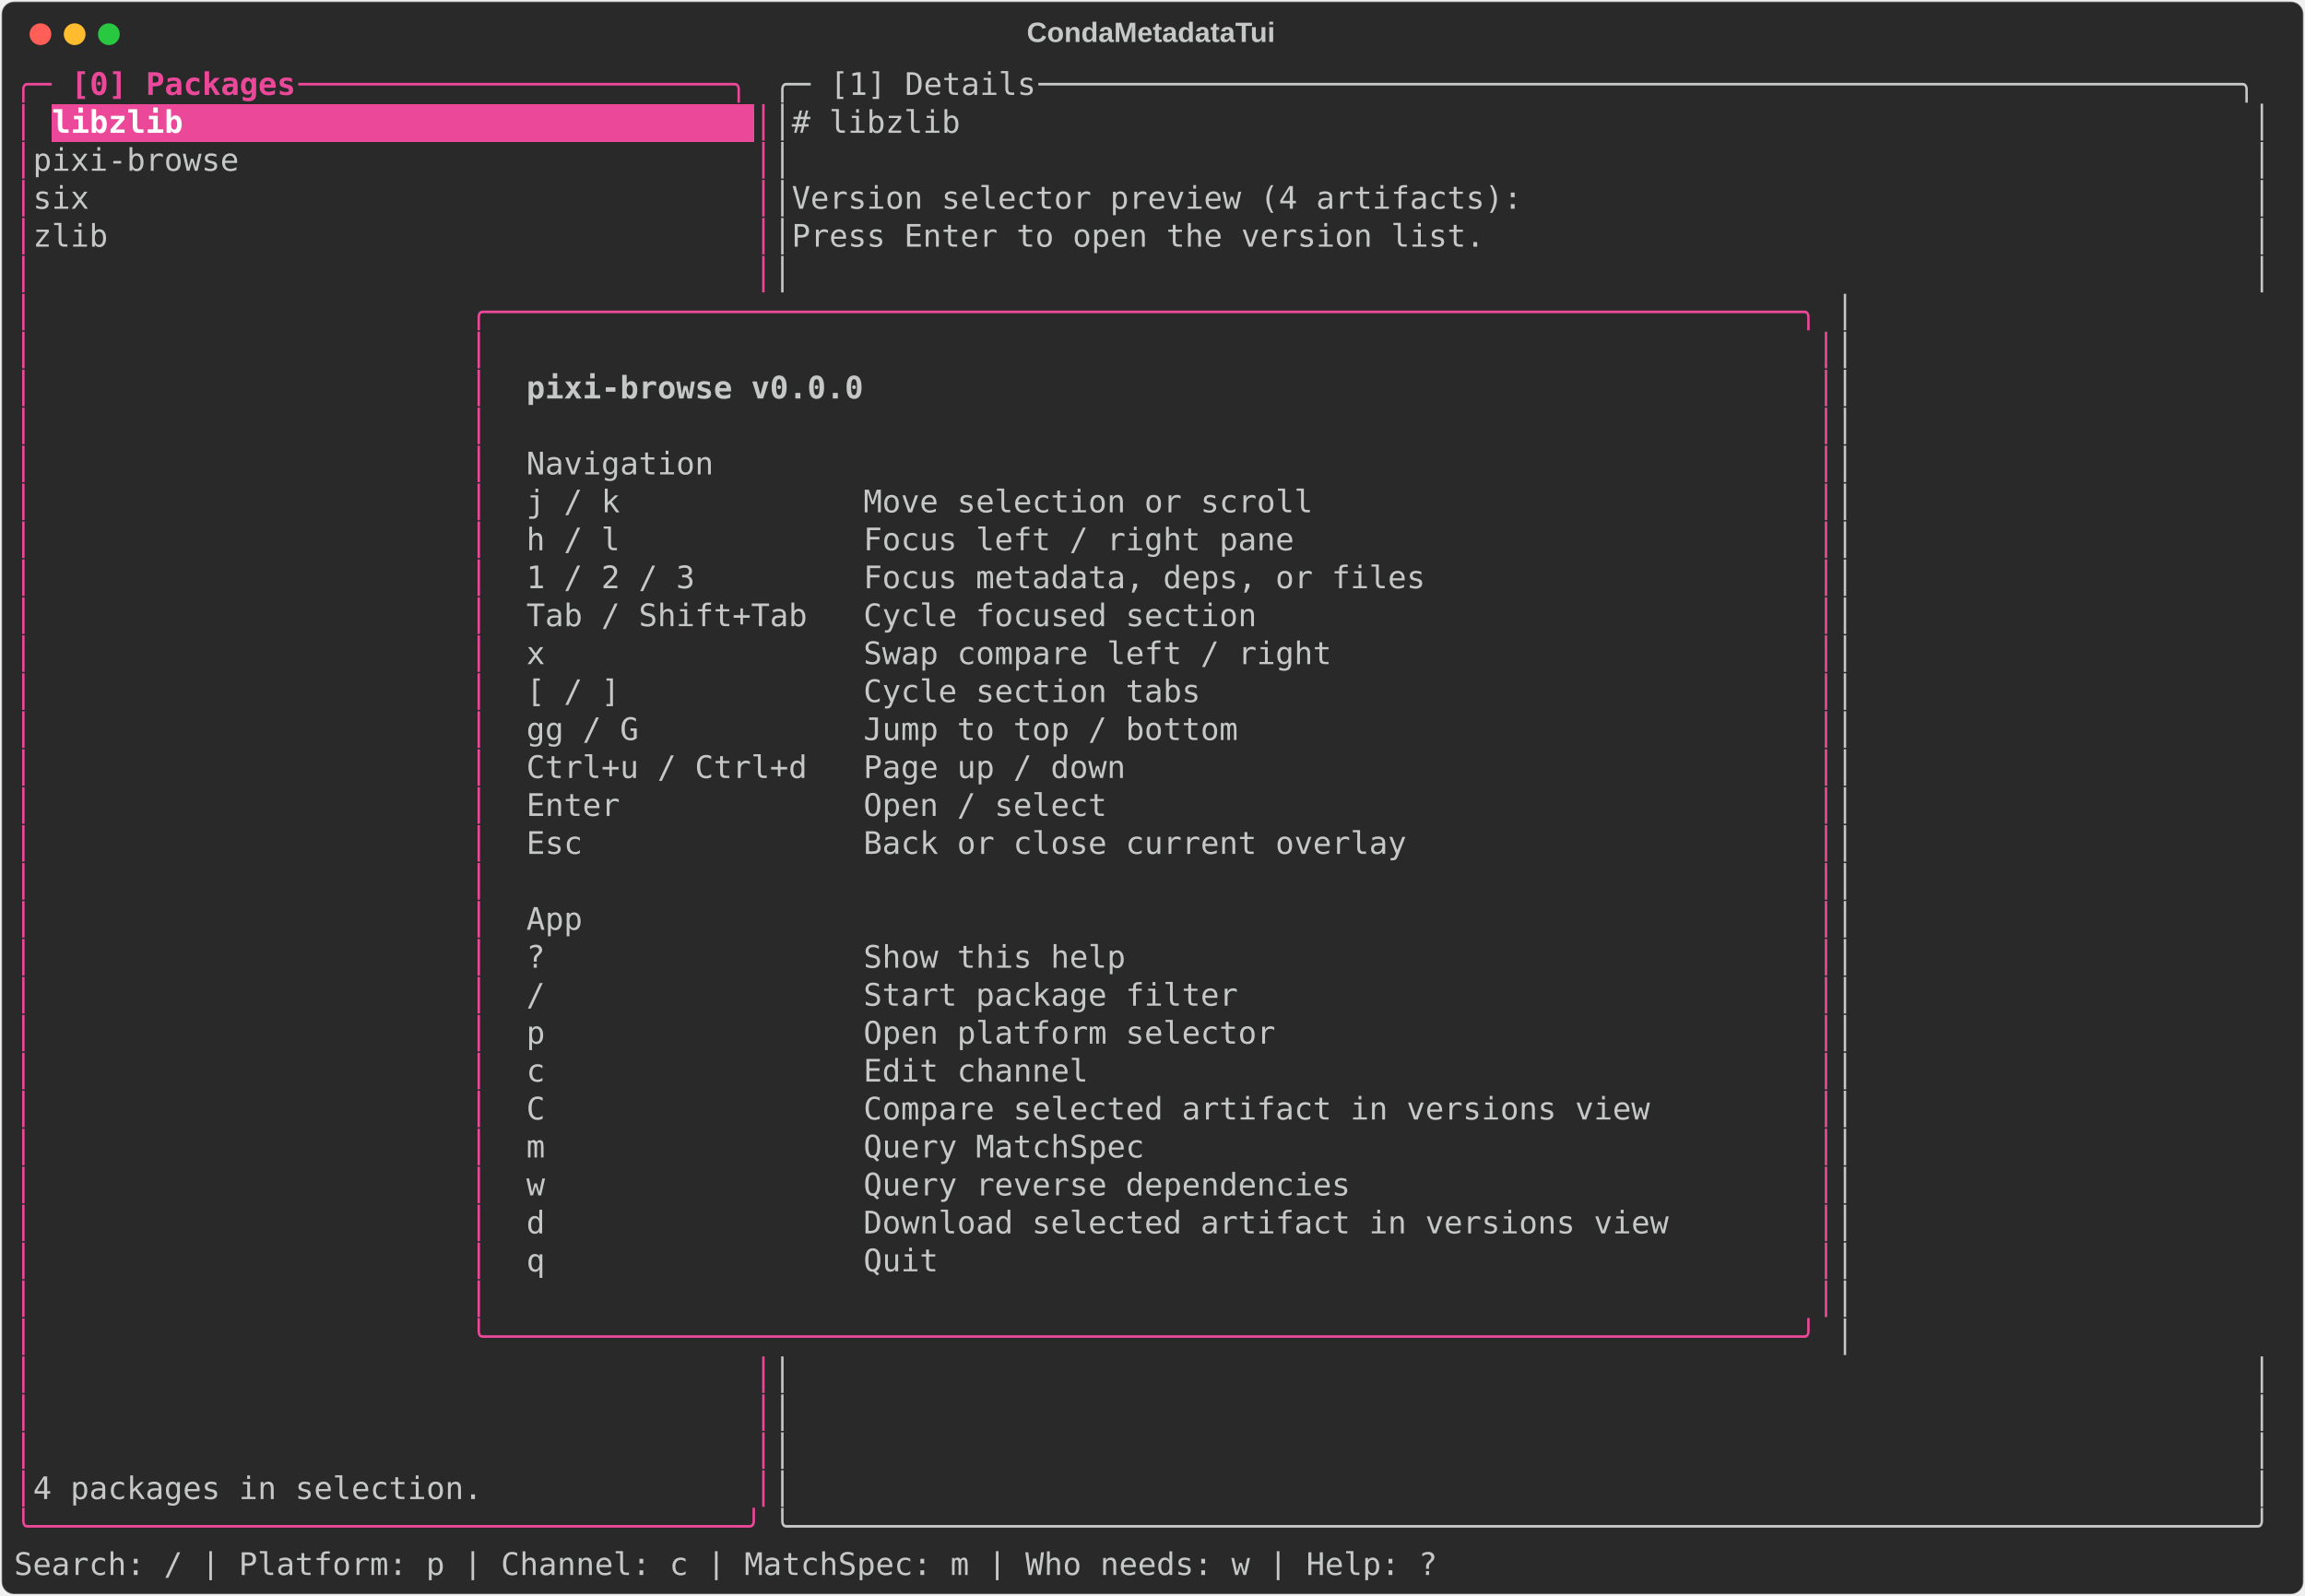
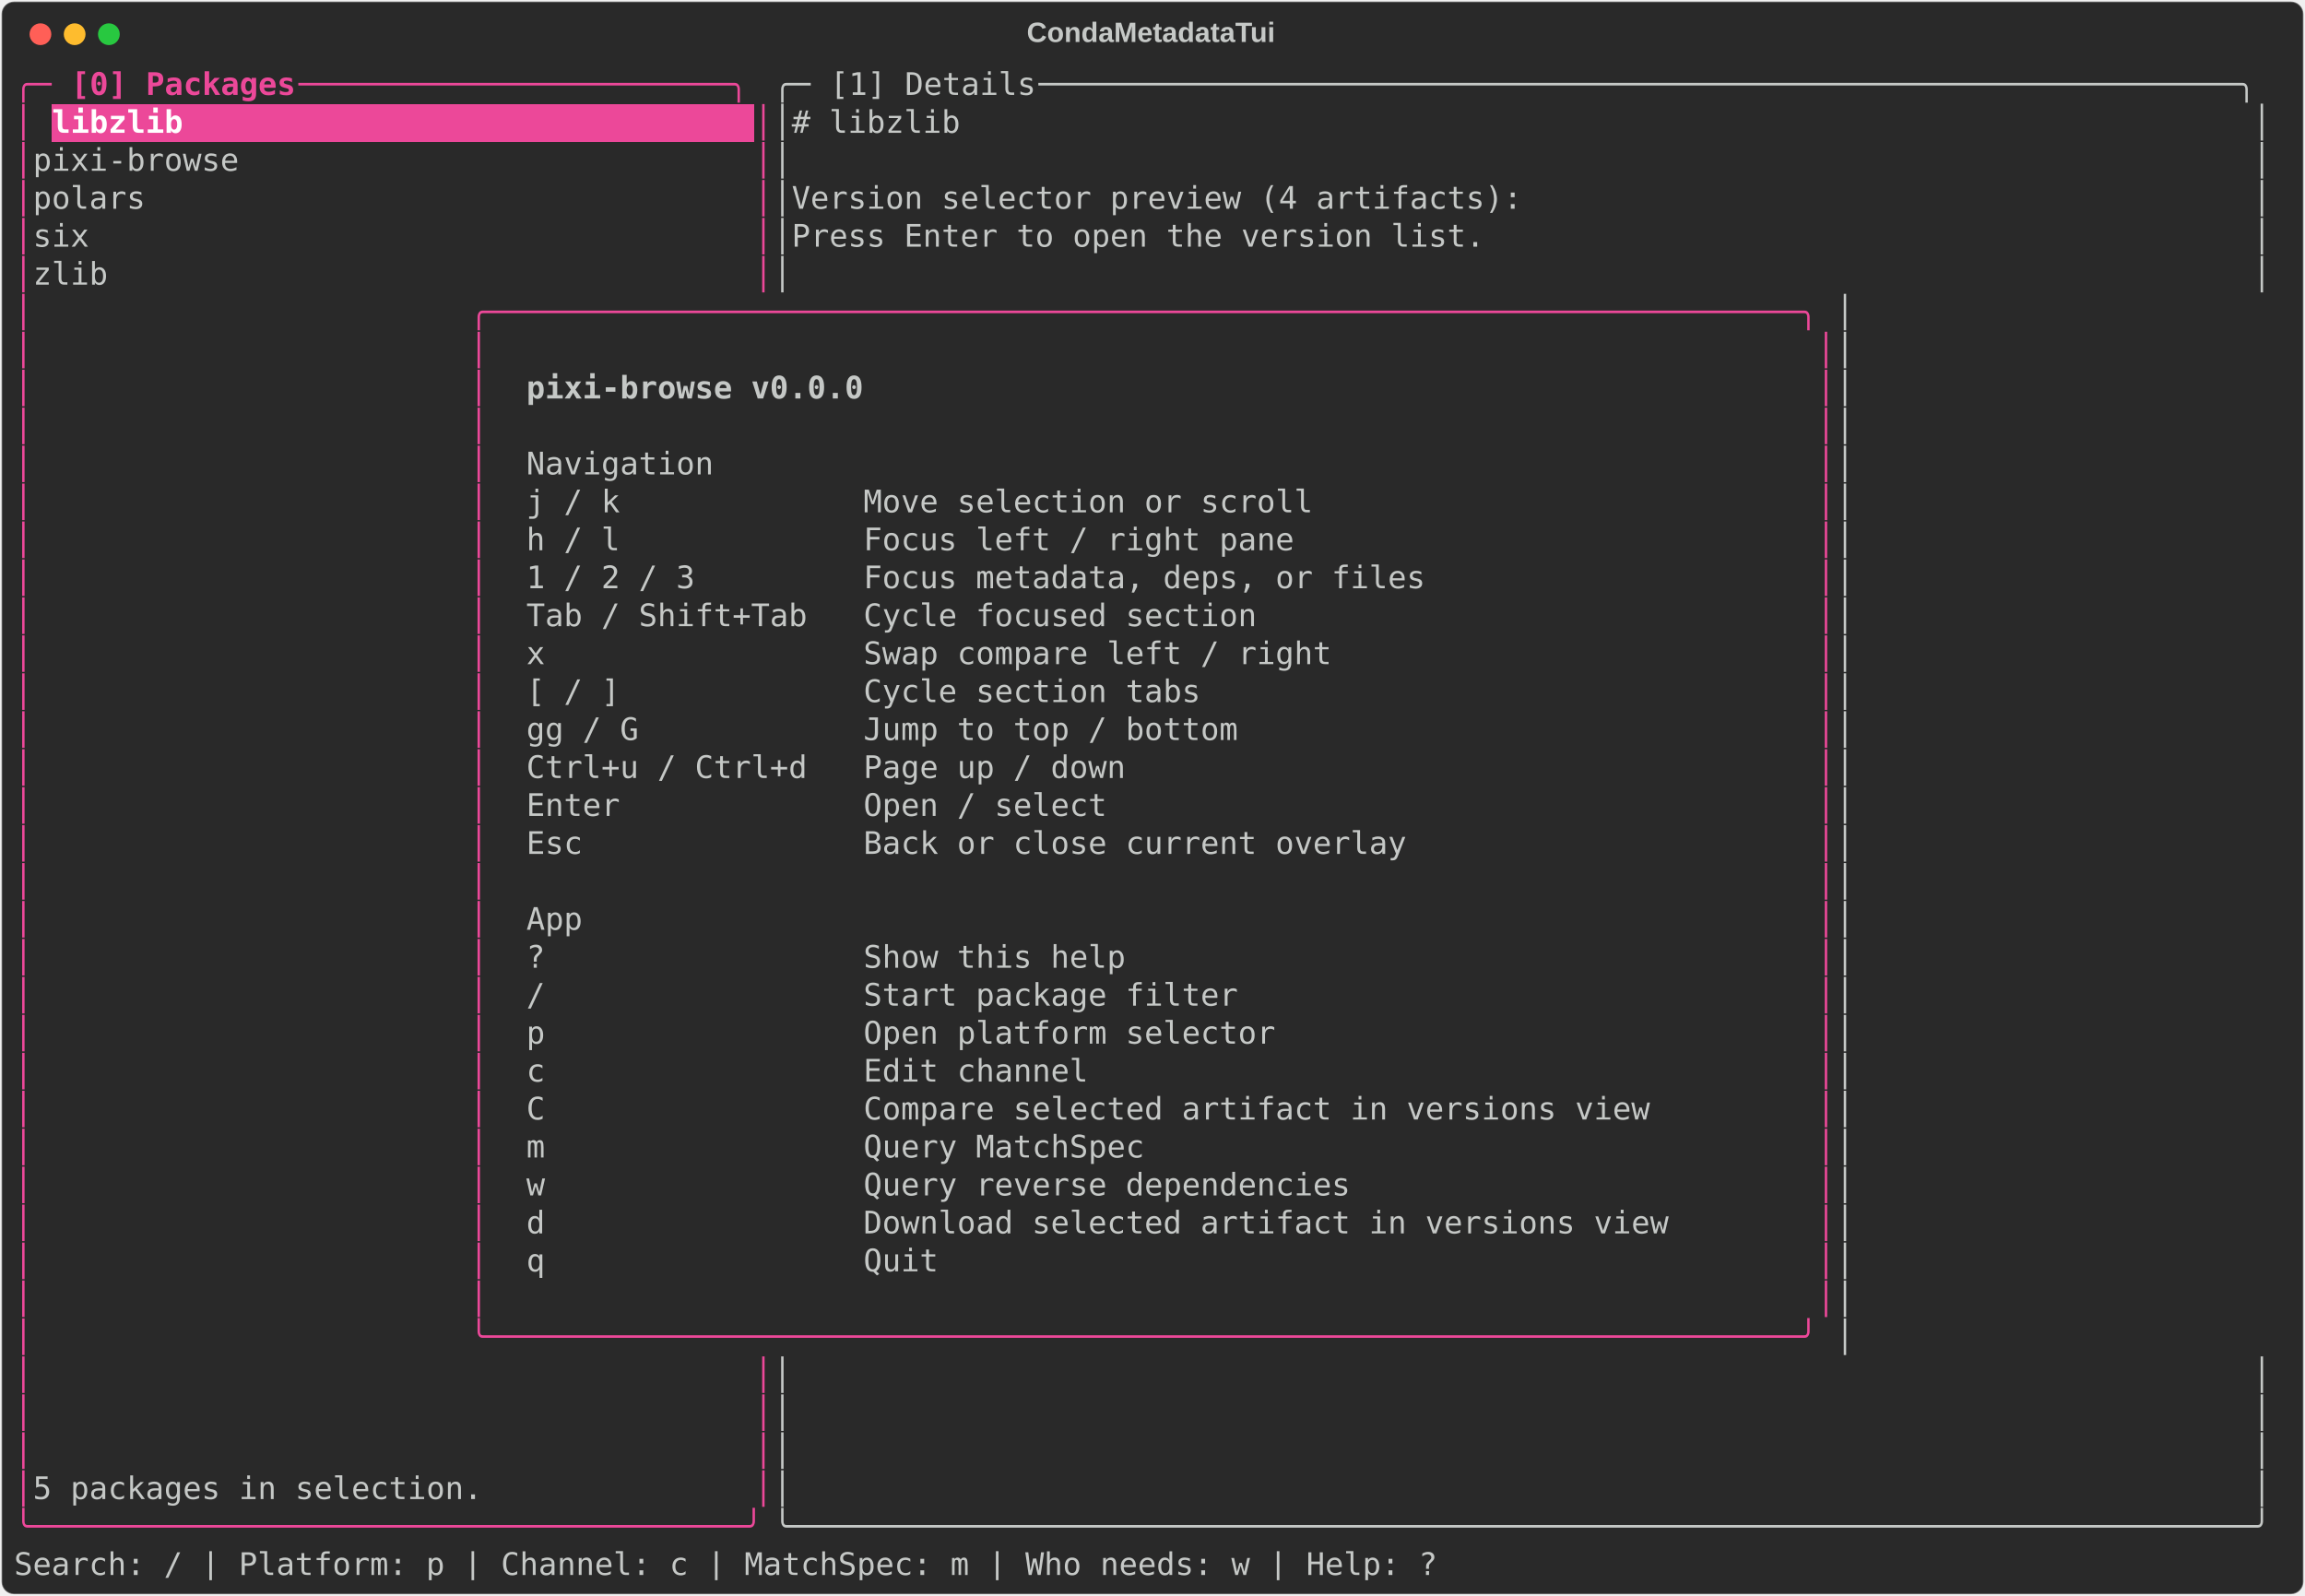
<svg xmlns="http://www.w3.org/2000/svg" class="rich-terminal" viewBox="0 0 1482 1026.0">
  <style>

    @font-face {
        font-family: "Fira Code";
        src: local("FiraCode-Regular"),
                url("https://cdnjs.cloudflare.com/ajax/libs/firacode/6.2.0/woff2/FiraCode-Regular.woff2") format("woff2"),
                url("https://cdnjs.cloudflare.com/ajax/libs/firacode/6.2.0/woff/FiraCode-Regular.woff") format("woff");
        font-style: normal;
        font-weight: 400;
    }
    @font-face {
        font-family: "Fira Code";
        src: local("FiraCode-Bold"),
                url("https://cdnjs.cloudflare.com/ajax/libs/firacode/6.2.0/woff2/FiraCode-Bold.woff2") format("woff2"),
                url("https://cdnjs.cloudflare.com/ajax/libs/firacode/6.2.0/woff/FiraCode-Bold.woff") format("woff");
        font-style: bold;
        font-weight: 700;
    }

    .terminal-matrix {
        font-family: Fira Code, monospace;
        font-size: 20px;
        line-height: 24.4px;
        font-variant-east-asian: full-width;
    }

    .terminal-title {
        font-size: 18px;
        font-weight: bold;
        font-family: arial;
    }

    .terminal-r1 { fill: #ec4899 }
.terminal-r2 { fill: #ec4899;font-weight: bold }
.terminal-r3 { fill: #c5c8c6 }
.terminal-r4 { fill: #ffffff;font-weight: bold }
.terminal-r5 { fill: #c5c8c6;font-weight: bold }
    </style>
  <defs>
    <clipPath id="terminal-clip-terminal">
      <rect x="0" y="0" width="1463.0" height="975.0" />
    </clipPath>
    <clipPath id="terminal-line-0">
      <rect x="0" y="1.5" width="1464" height="24.65" />
    </clipPath>
    <clipPath id="terminal-line-1">
      <rect x="0" y="25.9" width="1464" height="24.65" />
    </clipPath>
    <clipPath id="terminal-line-2">
      <rect x="0" y="50.3" width="1464" height="24.65" />
    </clipPath>
    <clipPath id="terminal-line-3">
      <rect x="0" y="74.7" width="1464" height="24.65" />
    </clipPath>
    <clipPath id="terminal-line-4">
      <rect x="0" y="99.1" width="1464" height="24.65" />
    </clipPath>
    <clipPath id="terminal-line-5">
      <rect x="0" y="123.5" width="1464" height="24.65" />
    </clipPath>
    <clipPath id="terminal-line-6">
      <rect x="0" y="147.9" width="1464" height="24.65" />
    </clipPath>
    <clipPath id="terminal-line-7">
      <rect x="0" y="172.3" width="1464" height="24.65" />
    </clipPath>
    <clipPath id="terminal-line-8">
      <rect x="0" y="196.7" width="1464" height="24.65" />
    </clipPath>
    <clipPath id="terminal-line-9">
      <rect x="0" y="221.1" width="1464" height="24.65" />
    </clipPath>
    <clipPath id="terminal-line-10">
      <rect x="0" y="245.5" width="1464" height="24.65" />
    </clipPath>
    <clipPath id="terminal-line-11">
      <rect x="0" y="269.9" width="1464" height="24.65" />
    </clipPath>
    <clipPath id="terminal-line-12">
      <rect x="0" y="294.3" width="1464" height="24.65" />
    </clipPath>
    <clipPath id="terminal-line-13">
      <rect x="0" y="318.7" width="1464" height="24.65" />
    </clipPath>
    <clipPath id="terminal-line-14">
      <rect x="0" y="343.1" width="1464" height="24.65" />
    </clipPath>
    <clipPath id="terminal-line-15">
      <rect x="0" y="367.5" width="1464" height="24.65" />
    </clipPath>
    <clipPath id="terminal-line-16">
      <rect x="0" y="391.9" width="1464" height="24.65" />
    </clipPath>
    <clipPath id="terminal-line-17">
      <rect x="0" y="416.3" width="1464" height="24.65" />
    </clipPath>
    <clipPath id="terminal-line-18">
      <rect x="0" y="440.7" width="1464" height="24.65" />
    </clipPath>
    <clipPath id="terminal-line-19">
      <rect x="0" y="465.1" width="1464" height="24.65" />
    </clipPath>
    <clipPath id="terminal-line-20">
      <rect x="0" y="489.5" width="1464" height="24.65" />
    </clipPath>
    <clipPath id="terminal-line-21">
      <rect x="0" y="513.9" width="1464" height="24.65" />
    </clipPath>
    <clipPath id="terminal-line-22">
      <rect x="0" y="538.3" width="1464" height="24.65" />
    </clipPath>
    <clipPath id="terminal-line-23">
      <rect x="0" y="562.7" width="1464" height="24.65" />
    </clipPath>
    <clipPath id="terminal-line-24">
      <rect x="0" y="587.1" width="1464" height="24.65" />
    </clipPath>
    <clipPath id="terminal-line-25">
      <rect x="0" y="611.5" width="1464" height="24.65" />
    </clipPath>
    <clipPath id="terminal-line-26">
      <rect x="0" y="635.9" width="1464" height="24.65" />
    </clipPath>
    <clipPath id="terminal-line-27">
      <rect x="0" y="660.3" width="1464" height="24.65" />
    </clipPath>
    <clipPath id="terminal-line-28">
      <rect x="0" y="684.7" width="1464" height="24.65" />
    </clipPath>
    <clipPath id="terminal-line-29">
      <rect x="0" y="709.1" width="1464" height="24.65" />
    </clipPath>
    <clipPath id="terminal-line-30">
      <rect x="0" y="733.5" width="1464" height="24.65" />
    </clipPath>
    <clipPath id="terminal-line-31">
      <rect x="0" y="757.9" width="1464" height="24.65" />
    </clipPath>
    <clipPath id="terminal-line-32">
      <rect x="0" y="782.3" width="1464" height="24.65" />
    </clipPath>
    <clipPath id="terminal-line-33">
      <rect x="0" y="806.7" width="1464" height="24.65" />
    </clipPath>
    <clipPath id="terminal-line-34">
      <rect x="0" y="831.1" width="1464" height="24.65" />
    </clipPath>
    <clipPath id="terminal-line-35">
      <rect x="0" y="855.5" width="1464" height="24.65" />
    </clipPath>
    <clipPath id="terminal-line-36">
      <rect x="0" y="879.9" width="1464" height="24.65" />
    </clipPath>
    <clipPath id="terminal-line-37">
      <rect x="0" y="904.3" width="1464" height="24.65" />
    </clipPath>
    <clipPath id="terminal-line-38">
      <rect x="0" y="928.7" width="1464" height="24.65" />
    </clipPath>
  </defs>
  <rect fill="#292929" stroke="rgba(255,255,255,0.35)" stroke-width="1" x="1" y="1" width="1480" height="1024" rx="8" />
  <text class="terminal-title" fill="#c5c8c6" text-anchor="middle" x="740" y="27">CondaMetadataTui</text>
  <g transform="translate(26,22)">
    <circle cx="0" cy="0" r="7" fill="#ff5f57" />
    <circle cx="22" cy="0" r="7" fill="#febc2e" />
    <circle cx="44" cy="0" r="7" fill="#28c840" />
  </g>
  <g transform="translate(9, 41)" clip-path="url(#terminal-clip-terminal)">
    <rect fill="#ec4899" x="24.4" y="25.9" width="451.4" height="24.65" shape-rendering="crispEdges" />
    <g class="terminal-matrix">
      <text class="terminal-r1" x="0" y="20" textLength="36.6" clip-path="url(#terminal-line-0)">╭─ </text>
      <text class="terminal-r2" x="36.6" y="20" textLength="146.4" clip-path="url(#terminal-line-0)">[0] Packages</text>
      <text class="terminal-r1" x="183" y="20" textLength="305" clip-path="url(#terminal-line-0)"> ───────────────────────╮</text>
      <text class="terminal-r3" x="488" y="20" textLength="36.6" clip-path="url(#terminal-line-0)">╭─ </text>
      <text class="terminal-r3" x="524.6" y="20" textLength="134.2" clip-path="url(#terminal-line-0)">[1] Details</text>
      <text class="terminal-r3" x="658.8" y="20" textLength="805.2" clip-path="url(#terminal-line-0)"> ────────────────────────────────────────────────────────────────╮</text>
      <text class="terminal-r3" x="1464" y="20" textLength="12.2" clip-path="url(#terminal-line-0)">
</text>
      <text class="terminal-r1" x="0" y="44.4" textLength="12.2" clip-path="url(#terminal-line-1)">│</text>
      <text class="terminal-r4" x="24.4" y="44.4" textLength="451.4" clip-path="url(#terminal-line-1)">libzlib                              </text>
      <text class="terminal-r1" x="475.8" y="44.4" textLength="12.2" clip-path="url(#terminal-line-1)">│</text>
      <text class="terminal-r3" x="488" y="44.4" textLength="976" clip-path="url(#terminal-line-1)">│# libzlib                                                                     │</text>
      <text class="terminal-r3" x="1464" y="44.4" textLength="12.2" clip-path="url(#terminal-line-1)">
</text>
      <text class="terminal-r1" x="0" y="68.8" textLength="12.2" clip-path="url(#terminal-line-2)">│</text>
      <text class="terminal-r3" x="12.2" y="68.8" textLength="463.6" clip-path="url(#terminal-line-2)"> pixi-browse                          </text>
      <text class="terminal-r1" x="475.8" y="68.8" textLength="12.2" clip-path="url(#terminal-line-2)">│</text>
      <text class="terminal-r3" x="488" y="68.8" textLength="976" clip-path="url(#terminal-line-2)">│                                                                              │</text>
      <text class="terminal-r3" x="1464" y="68.8" textLength="12.2" clip-path="url(#terminal-line-2)">
</text>
      <text class="terminal-r1" x="0" y="93.2" textLength="12.2" clip-path="url(#terminal-line-3)">│</text>
-       <text class="terminal-r3" x="12.2" y="93.2" textLength="463.6" clip-path="url(#terminal-line-3)"> six                                  </text>
+       <text class="terminal-r3" x="12.2" y="93.2" textLength="463.6" clip-path="url(#terminal-line-3)"> polars                               </text>
      <text class="terminal-r1" x="475.8" y="93.2" textLength="12.2" clip-path="url(#terminal-line-3)">│</text>
      <text class="terminal-r3" x="488" y="93.2" textLength="976" clip-path="url(#terminal-line-3)">│Version selector preview (4 artifacts):                                       │</text>
      <text class="terminal-r3" x="1464" y="93.2" textLength="12.2" clip-path="url(#terminal-line-3)">
</text>
      <text class="terminal-r1" x="0" y="117.6" textLength="12.2" clip-path="url(#terminal-line-4)">│</text>
-       <text class="terminal-r3" x="12.2" y="117.6" textLength="463.6" clip-path="url(#terminal-line-4)"> zlib                                 </text>
+       <text class="terminal-r3" x="12.2" y="117.6" textLength="463.6" clip-path="url(#terminal-line-4)"> six                                  </text>
      <text class="terminal-r1" x="475.8" y="117.6" textLength="12.2" clip-path="url(#terminal-line-4)">│</text>
      <text class="terminal-r3" x="488" y="117.6" textLength="976" clip-path="url(#terminal-line-4)">│Press Enter to open the version list.                                         │</text>
      <text class="terminal-r3" x="1464" y="117.6" textLength="12.2" clip-path="url(#terminal-line-4)">
</text>
      <text class="terminal-r1" x="0" y="142" textLength="12.2" clip-path="url(#terminal-line-5)">│</text>
+       <text class="terminal-r3" x="12.2" y="142" textLength="463.6" clip-path="url(#terminal-line-5)"> zlib                                 </text>
      <text class="terminal-r1" x="475.8" y="142" textLength="12.2" clip-path="url(#terminal-line-5)">│</text>
      <text class="terminal-r3" x="488" y="142" textLength="976" clip-path="url(#terminal-line-5)">│                                                                              │</text>
      <text class="terminal-r3" x="1464" y="142" textLength="12.2" clip-path="url(#terminal-line-5)">
</text>
      <text class="terminal-r1" x="0" y="166.4" textLength="12.2" clip-path="url(#terminal-line-6)">│</text>
      <text class="terminal-r1" x="292.8" y="166.4" textLength="878.4" clip-path="url(#terminal-line-6)">╭──────────────────────────────────────────────────────────────────────╮</text>
      <text class="terminal-r3" x="1171.2" y="166.4" textLength="292.8" clip-path="url(#terminal-line-6)">                       │</text>
      <text class="terminal-r3" x="1464" y="166.4" textLength="12.2" clip-path="url(#terminal-line-6)">
</text>
      <text class="terminal-r1" x="0" y="190.8" textLength="12.2" clip-path="url(#terminal-line-7)">│</text>
      <text class="terminal-r1" x="292.8" y="190.8" textLength="12.2" clip-path="url(#terminal-line-7)">│</text>
      <text class="terminal-r1" x="1159" y="190.8" textLength="12.2" clip-path="url(#terminal-line-7)">│</text>
      <text class="terminal-r3" x="1171.2" y="190.8" textLength="292.8" clip-path="url(#terminal-line-7)">                       │</text>
      <text class="terminal-r3" x="1464" y="190.8" textLength="12.2" clip-path="url(#terminal-line-7)">
</text>
      <text class="terminal-r1" x="0" y="215.2" textLength="12.2" clip-path="url(#terminal-line-8)">│</text>
      <text class="terminal-r1" x="292.8" y="215.2" textLength="12.2" clip-path="url(#terminal-line-8)">│</text>
      <text class="terminal-r5" x="329.4" y="215.2" textLength="219.6" clip-path="url(#terminal-line-8)">pixi-browse v0.0.0</text>
      <text class="terminal-r1" x="1159" y="215.2" textLength="12.2" clip-path="url(#terminal-line-8)">│</text>
      <text class="terminal-r3" x="1171.2" y="215.2" textLength="292.8" clip-path="url(#terminal-line-8)">                       │</text>
      <text class="terminal-r3" x="1464" y="215.2" textLength="12.2" clip-path="url(#terminal-line-8)">
</text>
      <text class="terminal-r1" x="0" y="239.6" textLength="12.2" clip-path="url(#terminal-line-9)">│</text>
      <text class="terminal-r1" x="292.8" y="239.6" textLength="12.2" clip-path="url(#terminal-line-9)">│</text>
      <text class="terminal-r1" x="1159" y="239.6" textLength="12.2" clip-path="url(#terminal-line-9)">│</text>
      <text class="terminal-r3" x="1171.2" y="239.6" textLength="292.8" clip-path="url(#terminal-line-9)">                       │</text>
      <text class="terminal-r3" x="1464" y="239.6" textLength="12.2" clip-path="url(#terminal-line-9)">
</text>
      <text class="terminal-r1" x="0" y="264" textLength="12.2" clip-path="url(#terminal-line-10)">│</text>
      <text class="terminal-r1" x="292.8" y="264" textLength="12.2" clip-path="url(#terminal-line-10)">│</text>
      <text class="terminal-r3" x="329.4" y="264" textLength="122" clip-path="url(#terminal-line-10)">Navigation</text>
      <text class="terminal-r1" x="1159" y="264" textLength="12.2" clip-path="url(#terminal-line-10)">│</text>
      <text class="terminal-r3" x="1171.2" y="264" textLength="292.8" clip-path="url(#terminal-line-10)">                       │</text>
      <text class="terminal-r3" x="1464" y="264" textLength="12.2" clip-path="url(#terminal-line-10)">
</text>
      <text class="terminal-r1" x="0" y="288.4" textLength="12.2" clip-path="url(#terminal-line-11)">│</text>
      <text class="terminal-r1" x="292.8" y="288.4" textLength="12.2" clip-path="url(#terminal-line-11)">│</text>
      <text class="terminal-r3" x="329.4" y="288.4" textLength="536.8" clip-path="url(#terminal-line-11)">  j / k             Move selection or scroll</text>
      <text class="terminal-r1" x="1159" y="288.4" textLength="12.2" clip-path="url(#terminal-line-11)">│</text>
      <text class="terminal-r3" x="1171.2" y="288.4" textLength="292.8" clip-path="url(#terminal-line-11)">                       │</text>
      <text class="terminal-r3" x="1464" y="288.4" textLength="12.2" clip-path="url(#terminal-line-11)">
</text>
      <text class="terminal-r1" x="0" y="312.8" textLength="12.2" clip-path="url(#terminal-line-12)">│</text>
      <text class="terminal-r1" x="292.8" y="312.8" textLength="12.2" clip-path="url(#terminal-line-12)">│</text>
      <text class="terminal-r3" x="329.4" y="312.8" textLength="524.6" clip-path="url(#terminal-line-12)">  h / l             Focus left / right pane</text>
      <text class="terminal-r1" x="1159" y="312.8" textLength="12.2" clip-path="url(#terminal-line-12)">│</text>
      <text class="terminal-r3" x="1171.2" y="312.8" textLength="292.8" clip-path="url(#terminal-line-12)">                       │</text>
      <text class="terminal-r3" x="1464" y="312.8" textLength="12.2" clip-path="url(#terminal-line-12)">
</text>
      <text class="terminal-r1" x="0" y="337.2" textLength="12.2" clip-path="url(#terminal-line-13)">│</text>
      <text class="terminal-r1" x="292.8" y="337.2" textLength="12.2" clip-path="url(#terminal-line-13)">│</text>
      <text class="terminal-r3" x="329.4" y="337.2" textLength="610" clip-path="url(#terminal-line-13)">  1 / 2 / 3         Focus metadata, deps, or files</text>
      <text class="terminal-r1" x="1159" y="337.2" textLength="12.2" clip-path="url(#terminal-line-13)">│</text>
      <text class="terminal-r3" x="1171.2" y="337.2" textLength="292.8" clip-path="url(#terminal-line-13)">                       │</text>
      <text class="terminal-r3" x="1464" y="337.2" textLength="12.2" clip-path="url(#terminal-line-13)">
</text>
      <text class="terminal-r1" x="0" y="361.6" textLength="12.2" clip-path="url(#terminal-line-14)">│</text>
      <text class="terminal-r1" x="292.8" y="361.6" textLength="12.2" clip-path="url(#terminal-line-14)">│</text>
      <text class="terminal-r3" x="329.4" y="361.6" textLength="500.2" clip-path="url(#terminal-line-14)">  Tab / Shift+Tab   Cycle focused section</text>
      <text class="terminal-r1" x="1159" y="361.6" textLength="12.2" clip-path="url(#terminal-line-14)">│</text>
      <text class="terminal-r3" x="1171.2" y="361.6" textLength="292.8" clip-path="url(#terminal-line-14)">                       │</text>
      <text class="terminal-r3" x="1464" y="361.6" textLength="12.2" clip-path="url(#terminal-line-14)">
</text>
      <text class="terminal-r1" x="0" y="386" textLength="12.2" clip-path="url(#terminal-line-15)">│</text>
      <text class="terminal-r1" x="292.8" y="386" textLength="12.2" clip-path="url(#terminal-line-15)">│</text>
      <text class="terminal-r3" x="329.4" y="386" textLength="549" clip-path="url(#terminal-line-15)">  x                 Swap compare left / right</text>
      <text class="terminal-r1" x="1159" y="386" textLength="12.2" clip-path="url(#terminal-line-15)">│</text>
      <text class="terminal-r3" x="1171.2" y="386" textLength="292.8" clip-path="url(#terminal-line-15)">                       │</text>
      <text class="terminal-r3" x="1464" y="386" textLength="12.2" clip-path="url(#terminal-line-15)">
</text>
      <text class="terminal-r1" x="0" y="410.4" textLength="12.2" clip-path="url(#terminal-line-16)">│</text>
      <text class="terminal-r1" x="292.8" y="410.4" textLength="12.2" clip-path="url(#terminal-line-16)">│</text>
      <text class="terminal-r3" x="329.4" y="410.4" textLength="463.6" clip-path="url(#terminal-line-16)">  [ / ]             Cycle section tabs</text>
      <text class="terminal-r1" x="1159" y="410.4" textLength="12.2" clip-path="url(#terminal-line-16)">│</text>
      <text class="terminal-r3" x="1171.2" y="410.4" textLength="292.8" clip-path="url(#terminal-line-16)">                       │</text>
      <text class="terminal-r3" x="1464" y="410.4" textLength="12.2" clip-path="url(#terminal-line-16)">
</text>
      <text class="terminal-r1" x="0" y="434.8" textLength="12.2" clip-path="url(#terminal-line-17)">│</text>
      <text class="terminal-r1" x="292.8" y="434.8" textLength="12.2" clip-path="url(#terminal-line-17)">│</text>
      <text class="terminal-r3" x="329.4" y="434.8" textLength="488" clip-path="url(#terminal-line-17)">  gg / G            Jump to top / bottom</text>
      <text class="terminal-r1" x="1159" y="434.8" textLength="12.2" clip-path="url(#terminal-line-17)">│</text>
      <text class="terminal-r3" x="1171.2" y="434.8" textLength="292.8" clip-path="url(#terminal-line-17)">                       │</text>
      <text class="terminal-r3" x="1464" y="434.8" textLength="12.2" clip-path="url(#terminal-line-17)">
</text>
      <text class="terminal-r1" x="0" y="459.2" textLength="12.2" clip-path="url(#terminal-line-18)">│</text>
      <text class="terminal-r1" x="292.8" y="459.2" textLength="12.2" clip-path="url(#terminal-line-18)">│</text>
      <text class="terminal-r3" x="329.4" y="459.2" textLength="414.8" clip-path="url(#terminal-line-18)">  Ctrl+u / Ctrl+d   Page up / down</text>
      <text class="terminal-r1" x="1159" y="459.2" textLength="12.2" clip-path="url(#terminal-line-18)">│</text>
      <text class="terminal-r3" x="1171.2" y="459.2" textLength="292.8" clip-path="url(#terminal-line-18)">                       │</text>
      <text class="terminal-r3" x="1464" y="459.2" textLength="12.2" clip-path="url(#terminal-line-18)">
</text>
      <text class="terminal-r1" x="0" y="483.6" textLength="12.2" clip-path="url(#terminal-line-19)">│</text>
      <text class="terminal-r1" x="292.8" y="483.6" textLength="12.2" clip-path="url(#terminal-line-19)">│</text>
      <text class="terminal-r3" x="329.4" y="483.6" textLength="402.6" clip-path="url(#terminal-line-19)">  Enter             Open / select</text>
      <text class="terminal-r1" x="1159" y="483.6" textLength="12.2" clip-path="url(#terminal-line-19)">│</text>
      <text class="terminal-r3" x="1171.2" y="483.6" textLength="292.8" clip-path="url(#terminal-line-19)">                       │</text>
      <text class="terminal-r3" x="1464" y="483.6" textLength="12.2" clip-path="url(#terminal-line-19)">
</text>
      <text class="terminal-r1" x="0" y="508" textLength="12.2" clip-path="url(#terminal-line-20)">│</text>
      <text class="terminal-r1" x="292.8" y="508" textLength="12.2" clip-path="url(#terminal-line-20)">│</text>
      <text class="terminal-r3" x="329.4" y="508" textLength="597.8" clip-path="url(#terminal-line-20)">  Esc               Back or close current overlay</text>
      <text class="terminal-r1" x="1159" y="508" textLength="12.2" clip-path="url(#terminal-line-20)">│</text>
      <text class="terminal-r3" x="1171.2" y="508" textLength="292.8" clip-path="url(#terminal-line-20)">                       │</text>
      <text class="terminal-r3" x="1464" y="508" textLength="12.2" clip-path="url(#terminal-line-20)">
</text>
      <text class="terminal-r1" x="0" y="532.4" textLength="12.2" clip-path="url(#terminal-line-21)">│</text>
      <text class="terminal-r1" x="292.8" y="532.4" textLength="12.2" clip-path="url(#terminal-line-21)">│</text>
      <text class="terminal-r1" x="1159" y="532.4" textLength="12.2" clip-path="url(#terminal-line-21)">│</text>
      <text class="terminal-r3" x="1171.2" y="532.4" textLength="292.8" clip-path="url(#terminal-line-21)">                       │</text>
      <text class="terminal-r3" x="1464" y="532.4" textLength="12.2" clip-path="url(#terminal-line-21)">
</text>
      <text class="terminal-r1" x="0" y="556.8" textLength="12.2" clip-path="url(#terminal-line-22)">│</text>
      <text class="terminal-r1" x="292.8" y="556.8" textLength="12.2" clip-path="url(#terminal-line-22)">│</text>
      <text class="terminal-r3" x="329.4" y="556.8" textLength="36.6" clip-path="url(#terminal-line-22)">App</text>
      <text class="terminal-r1" x="1159" y="556.8" textLength="12.2" clip-path="url(#terminal-line-22)">│</text>
      <text class="terminal-r3" x="1171.2" y="556.8" textLength="292.8" clip-path="url(#terminal-line-22)">                       │</text>
      <text class="terminal-r3" x="1464" y="556.8" textLength="12.2" clip-path="url(#terminal-line-22)">
</text>
      <text class="terminal-r1" x="0" y="581.2" textLength="12.2" clip-path="url(#terminal-line-23)">│</text>
      <text class="terminal-r1" x="292.8" y="581.2" textLength="12.2" clip-path="url(#terminal-line-23)">│</text>
      <text class="terminal-r3" x="329.4" y="581.2" textLength="414.8" clip-path="url(#terminal-line-23)">  ?                 Show this help</text>
      <text class="terminal-r1" x="1159" y="581.2" textLength="12.2" clip-path="url(#terminal-line-23)">│</text>
      <text class="terminal-r3" x="1171.2" y="581.2" textLength="292.8" clip-path="url(#terminal-line-23)">                       │</text>
      <text class="terminal-r3" x="1464" y="581.2" textLength="12.2" clip-path="url(#terminal-line-23)">
</text>
      <text class="terminal-r1" x="0" y="605.6" textLength="12.2" clip-path="url(#terminal-line-24)">│</text>
      <text class="terminal-r1" x="292.8" y="605.6" textLength="12.2" clip-path="url(#terminal-line-24)">│</text>
      <text class="terminal-r3" x="329.4" y="605.6" textLength="488" clip-path="url(#terminal-line-24)">  /                 Start package filter</text>
      <text class="terminal-r1" x="1159" y="605.6" textLength="12.2" clip-path="url(#terminal-line-24)">│</text>
      <text class="terminal-r3" x="1171.2" y="605.6" textLength="292.8" clip-path="url(#terminal-line-24)">                       │</text>
      <text class="terminal-r3" x="1464" y="605.6" textLength="12.2" clip-path="url(#terminal-line-24)">
</text>
      <text class="terminal-r1" x="0" y="630" textLength="12.2" clip-path="url(#terminal-line-25)">│</text>
      <text class="terminal-r1" x="292.8" y="630" textLength="12.2" clip-path="url(#terminal-line-25)">│</text>
      <text class="terminal-r3" x="329.4" y="630" textLength="512.4" clip-path="url(#terminal-line-25)">  p                 Open platform selector</text>
      <text class="terminal-r1" x="1159" y="630" textLength="12.2" clip-path="url(#terminal-line-25)">│</text>
      <text class="terminal-r3" x="1171.2" y="630" textLength="292.8" clip-path="url(#terminal-line-25)">                       │</text>
      <text class="terminal-r3" x="1464" y="630" textLength="12.2" clip-path="url(#terminal-line-25)">
</text>
      <text class="terminal-r1" x="0" y="654.4" textLength="12.2" clip-path="url(#terminal-line-26)">│</text>
      <text class="terminal-r1" x="292.8" y="654.4" textLength="12.2" clip-path="url(#terminal-line-26)">│</text>
      <text class="terminal-r3" x="329.4" y="654.4" textLength="390.4" clip-path="url(#terminal-line-26)">  c                 Edit channel</text>
      <text class="terminal-r1" x="1159" y="654.4" textLength="12.2" clip-path="url(#terminal-line-26)">│</text>
      <text class="terminal-r3" x="1171.2" y="654.4" textLength="292.8" clip-path="url(#terminal-line-26)">                       │</text>
      <text class="terminal-r3" x="1464" y="654.4" textLength="12.2" clip-path="url(#terminal-line-26)">
</text>
      <text class="terminal-r1" x="0" y="678.8" textLength="12.2" clip-path="url(#terminal-line-27)">│</text>
      <text class="terminal-r1" x="292.8" y="678.8" textLength="12.2" clip-path="url(#terminal-line-27)">│</text>
      <text class="terminal-r3" x="329.4" y="678.8" textLength="756.4" clip-path="url(#terminal-line-27)">  C                 Compare selected artifact in versions view</text>
      <text class="terminal-r1" x="1159" y="678.8" textLength="12.2" clip-path="url(#terminal-line-27)">│</text>
      <text class="terminal-r3" x="1171.2" y="678.8" textLength="292.8" clip-path="url(#terminal-line-27)">                       │</text>
      <text class="terminal-r3" x="1464" y="678.8" textLength="12.2" clip-path="url(#terminal-line-27)">
</text>
      <text class="terminal-r1" x="0" y="703.2" textLength="12.2" clip-path="url(#terminal-line-28)">│</text>
      <text class="terminal-r1" x="292.8" y="703.2" textLength="12.2" clip-path="url(#terminal-line-28)">│</text>
      <text class="terminal-r3" x="329.4" y="703.2" textLength="427" clip-path="url(#terminal-line-28)">  m                 Query MatchSpec</text>
      <text class="terminal-r1" x="1159" y="703.2" textLength="12.2" clip-path="url(#terminal-line-28)">│</text>
      <text class="terminal-r3" x="1171.2" y="703.2" textLength="292.8" clip-path="url(#terminal-line-28)">                       │</text>
      <text class="terminal-r3" x="1464" y="703.2" textLength="12.2" clip-path="url(#terminal-line-28)">
</text>
      <text class="terminal-r1" x="0" y="727.6" textLength="12.2" clip-path="url(#terminal-line-29)">│</text>
      <text class="terminal-r1" x="292.8" y="727.6" textLength="12.2" clip-path="url(#terminal-line-29)">│</text>
      <text class="terminal-r3" x="329.4" y="727.6" textLength="561.2" clip-path="url(#terminal-line-29)">  w                 Query reverse dependencies</text>
      <text class="terminal-r1" x="1159" y="727.6" textLength="12.2" clip-path="url(#terminal-line-29)">│</text>
      <text class="terminal-r3" x="1171.2" y="727.6" textLength="292.8" clip-path="url(#terminal-line-29)">                       │</text>
      <text class="terminal-r3" x="1464" y="727.6" textLength="12.2" clip-path="url(#terminal-line-29)">
</text>
      <text class="terminal-r1" x="0" y="752" textLength="12.2" clip-path="url(#terminal-line-30)">│</text>
      <text class="terminal-r1" x="292.8" y="752" textLength="12.2" clip-path="url(#terminal-line-30)">│</text>
      <text class="terminal-r3" x="329.4" y="752" textLength="768.6" clip-path="url(#terminal-line-30)">  d                 Download selected artifact in versions view</text>
      <text class="terminal-r1" x="1159" y="752" textLength="12.2" clip-path="url(#terminal-line-30)">│</text>
      <text class="terminal-r3" x="1171.2" y="752" textLength="292.8" clip-path="url(#terminal-line-30)">                       │</text>
      <text class="terminal-r3" x="1464" y="752" textLength="12.2" clip-path="url(#terminal-line-30)">
</text>
      <text class="terminal-r1" x="0" y="776.4" textLength="12.2" clip-path="url(#terminal-line-31)">│</text>
      <text class="terminal-r1" x="292.8" y="776.4" textLength="12.2" clip-path="url(#terminal-line-31)">│</text>
      <text class="terminal-r3" x="329.4" y="776.4" textLength="292.8" clip-path="url(#terminal-line-31)">  q                 Quit</text>
      <text class="terminal-r1" x="1159" y="776.4" textLength="12.2" clip-path="url(#terminal-line-31)">│</text>
      <text class="terminal-r3" x="1171.2" y="776.4" textLength="292.8" clip-path="url(#terminal-line-31)">                       │</text>
      <text class="terminal-r3" x="1464" y="776.4" textLength="12.2" clip-path="url(#terminal-line-31)">
</text>
      <text class="terminal-r1" x="0" y="800.8" textLength="12.2" clip-path="url(#terminal-line-32)">│</text>
      <text class="terminal-r1" x="292.8" y="800.8" textLength="12.2" clip-path="url(#terminal-line-32)">│</text>
      <text class="terminal-r1" x="1159" y="800.8" textLength="12.2" clip-path="url(#terminal-line-32)">│</text>
      <text class="terminal-r3" x="1171.2" y="800.8" textLength="292.8" clip-path="url(#terminal-line-32)">                       │</text>
      <text class="terminal-r3" x="1464" y="800.8" textLength="12.2" clip-path="url(#terminal-line-32)">
</text>
      <text class="terminal-r1" x="0" y="825.2" textLength="12.2" clip-path="url(#terminal-line-33)">│</text>
      <text class="terminal-r1" x="292.8" y="825.2" textLength="878.4" clip-path="url(#terminal-line-33)">╰──────────────────────────────────────────────────────────────────────╯</text>
      <text class="terminal-r3" x="1171.2" y="825.2" textLength="292.8" clip-path="url(#terminal-line-33)">                       │</text>
      <text class="terminal-r3" x="1464" y="825.2" textLength="12.2" clip-path="url(#terminal-line-33)">
</text>
      <text class="terminal-r1" x="0" y="849.6" textLength="12.2" clip-path="url(#terminal-line-34)">│</text>
      <text class="terminal-r1" x="475.8" y="849.6" textLength="12.2" clip-path="url(#terminal-line-34)">│</text>
      <text class="terminal-r3" x="488" y="849.6" textLength="976" clip-path="url(#terminal-line-34)">│                                                                              │</text>
      <text class="terminal-r3" x="1464" y="849.6" textLength="12.2" clip-path="url(#terminal-line-34)">
</text>
      <text class="terminal-r1" x="0" y="874" textLength="12.2" clip-path="url(#terminal-line-35)">│</text>
      <text class="terminal-r1" x="475.8" y="874" textLength="12.2" clip-path="url(#terminal-line-35)">│</text>
      <text class="terminal-r3" x="488" y="874" textLength="976" clip-path="url(#terminal-line-35)">│                                                                              │</text>
      <text class="terminal-r3" x="1464" y="874" textLength="12.2" clip-path="url(#terminal-line-35)">
</text>
      <text class="terminal-r1" x="0" y="898.4" textLength="12.2" clip-path="url(#terminal-line-36)">│</text>
      <text class="terminal-r1" x="475.8" y="898.4" textLength="12.2" clip-path="url(#terminal-line-36)">│</text>
      <text class="terminal-r3" x="488" y="898.4" textLength="976" clip-path="url(#terminal-line-36)">│                                                                              │</text>
      <text class="terminal-r3" x="1464" y="898.4" textLength="12.2" clip-path="url(#terminal-line-36)">
</text>
      <text class="terminal-r1" x="0" y="922.8" textLength="12.2" clip-path="url(#terminal-line-37)">│</text>
-       <text class="terminal-r3" x="12.2" y="922.8" textLength="463.6" clip-path="url(#terminal-line-37)">4 packages in selection.              </text>
+       <text class="terminal-r3" x="12.2" y="922.8" textLength="463.6" clip-path="url(#terminal-line-37)">5 packages in selection.              </text>
      <text class="terminal-r1" x="475.8" y="922.8" textLength="12.2" clip-path="url(#terminal-line-37)">│</text>
      <text class="terminal-r3" x="488" y="922.8" textLength="976" clip-path="url(#terminal-line-37)">│                                                                              │</text>
      <text class="terminal-r3" x="1464" y="922.8" textLength="12.2" clip-path="url(#terminal-line-37)">
</text>
      <text class="terminal-r1" x="0" y="947.2" textLength="488" clip-path="url(#terminal-line-38)">╰──────────────────────────────────────╯</text>
      <text class="terminal-r3" x="488" y="947.2" textLength="976" clip-path="url(#terminal-line-38)">╰──────────────────────────────────────────────────────────────────────────────╯</text>
      <text class="terminal-r3" x="1464" y="947.2" textLength="12.2" clip-path="url(#terminal-line-38)">
</text>
      <text class="terminal-r3" x="0" y="971.6" textLength="1464" clip-path="url(#terminal-line-39)">Search: / | Platform: p | Channel: c | MatchSpec: m | Who needs: w | Help: ?                                            </text>
    </g>
  </g>
</svg>
